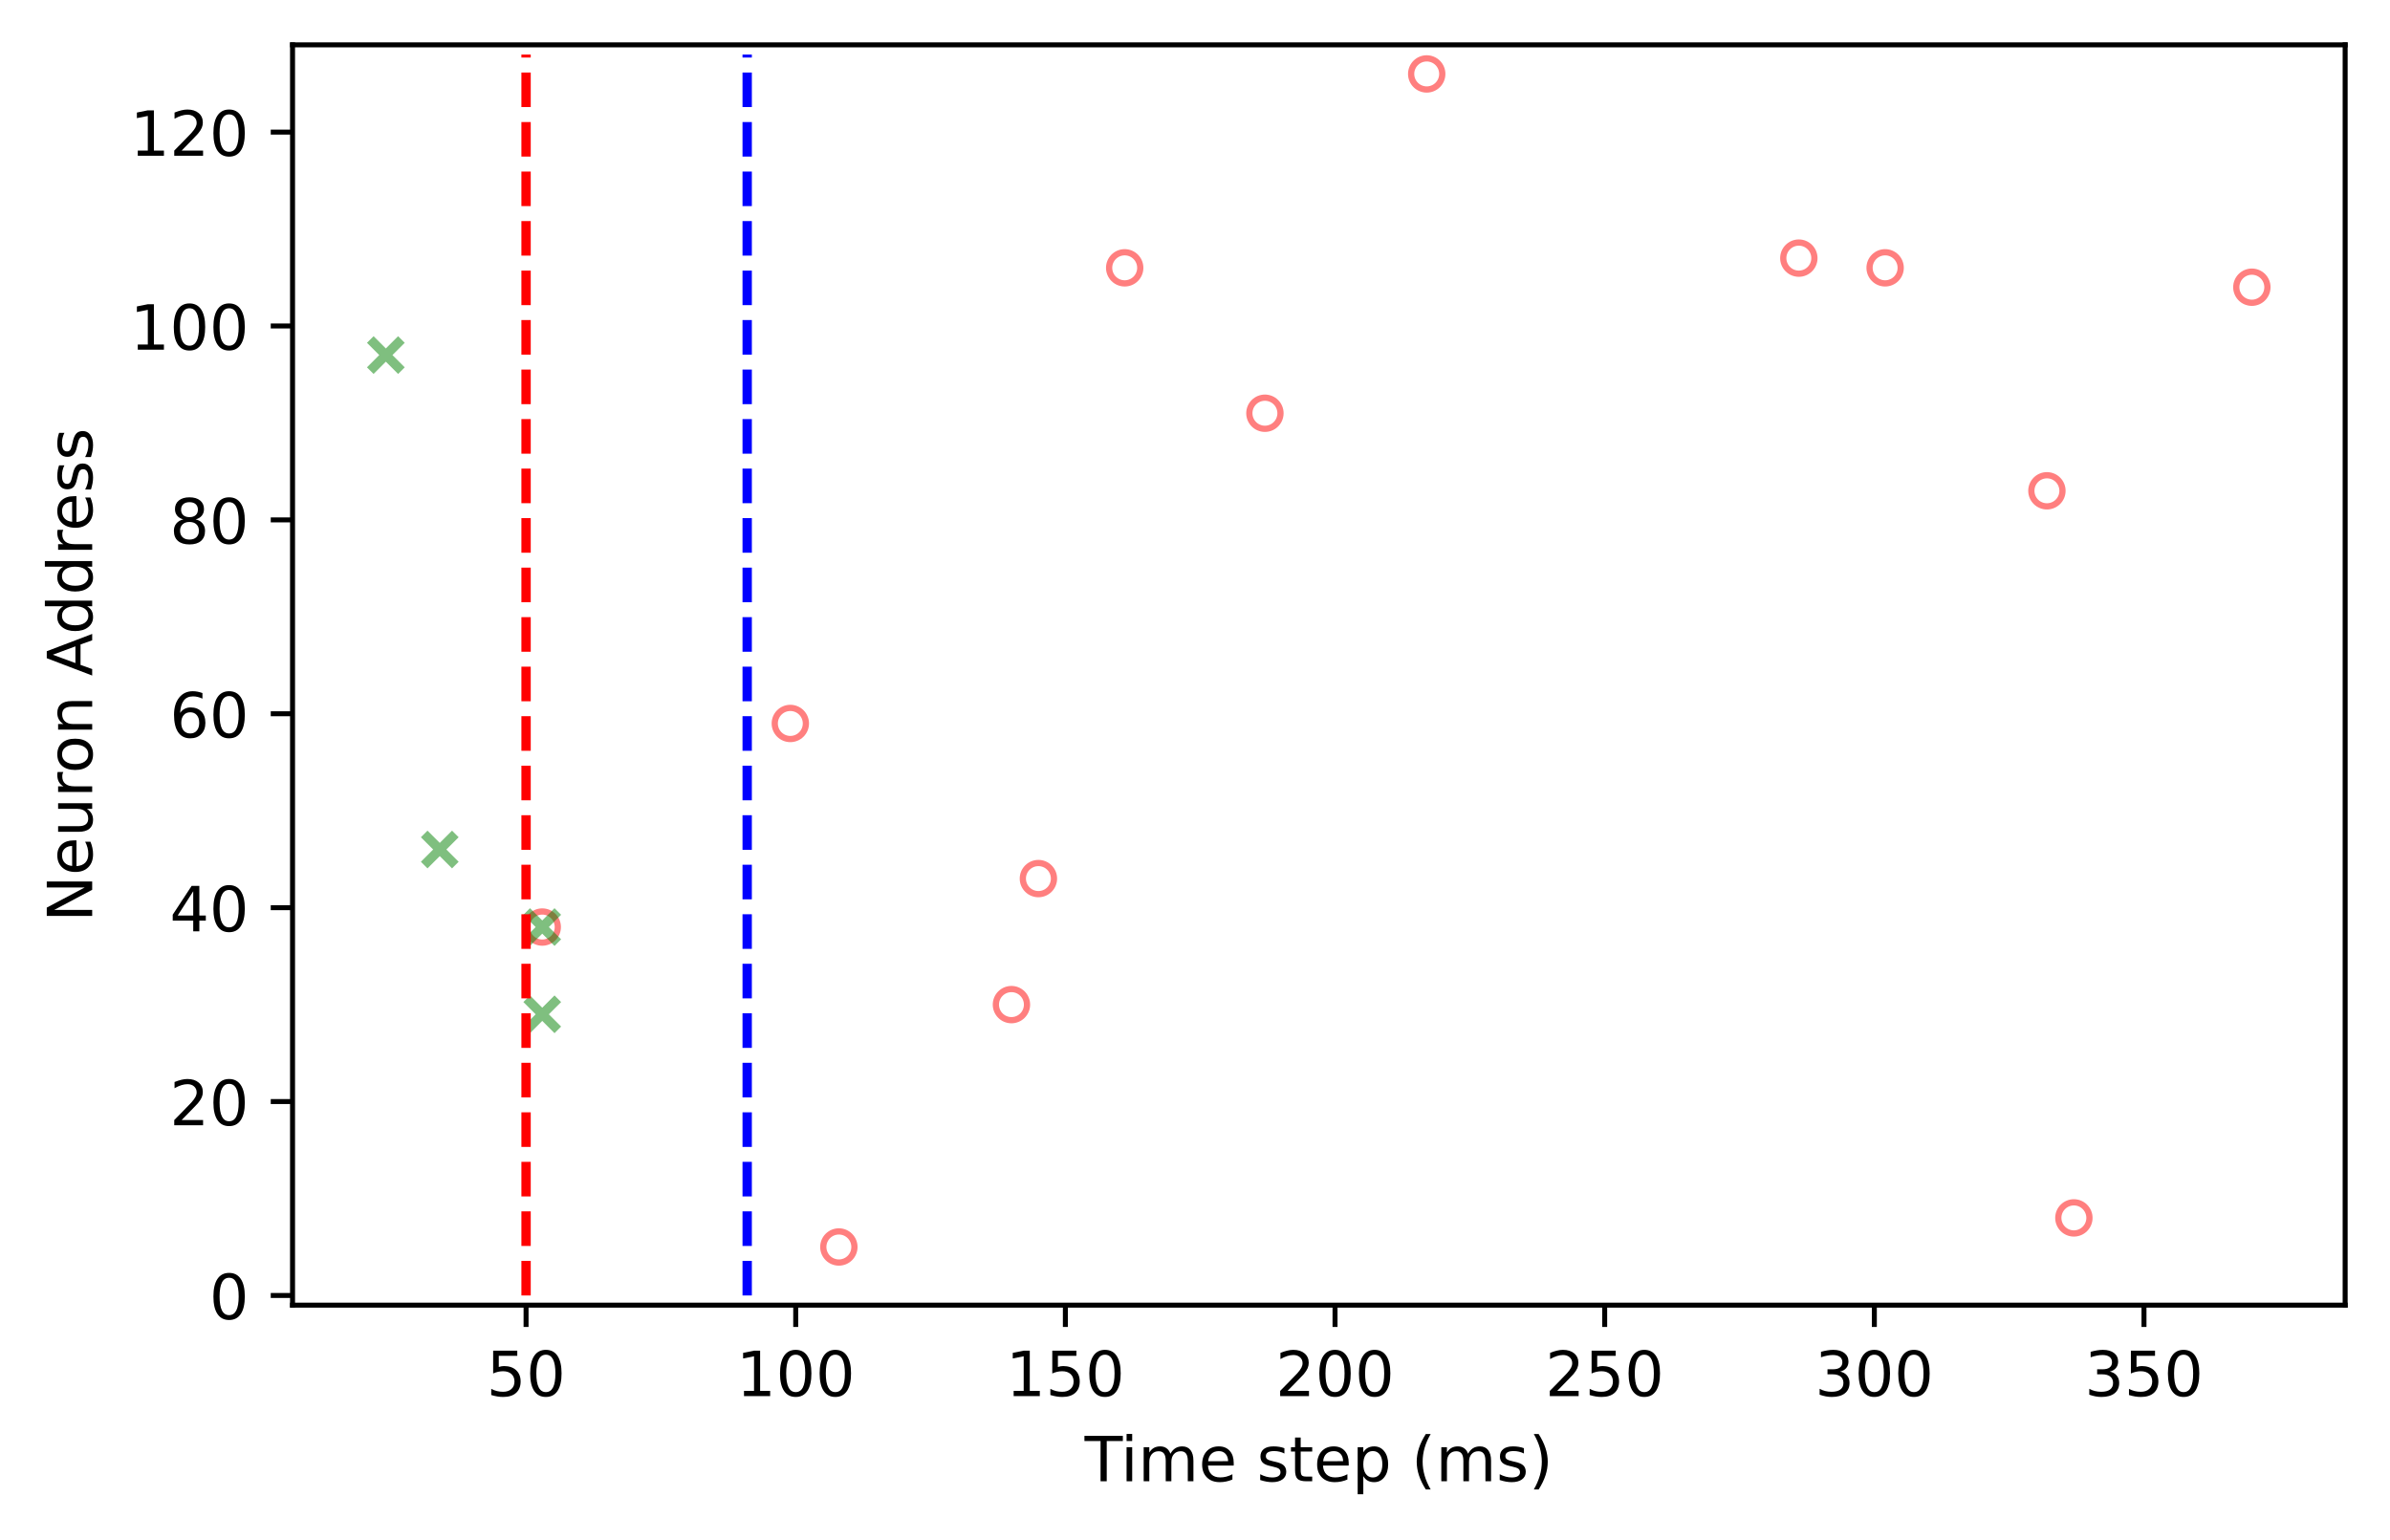
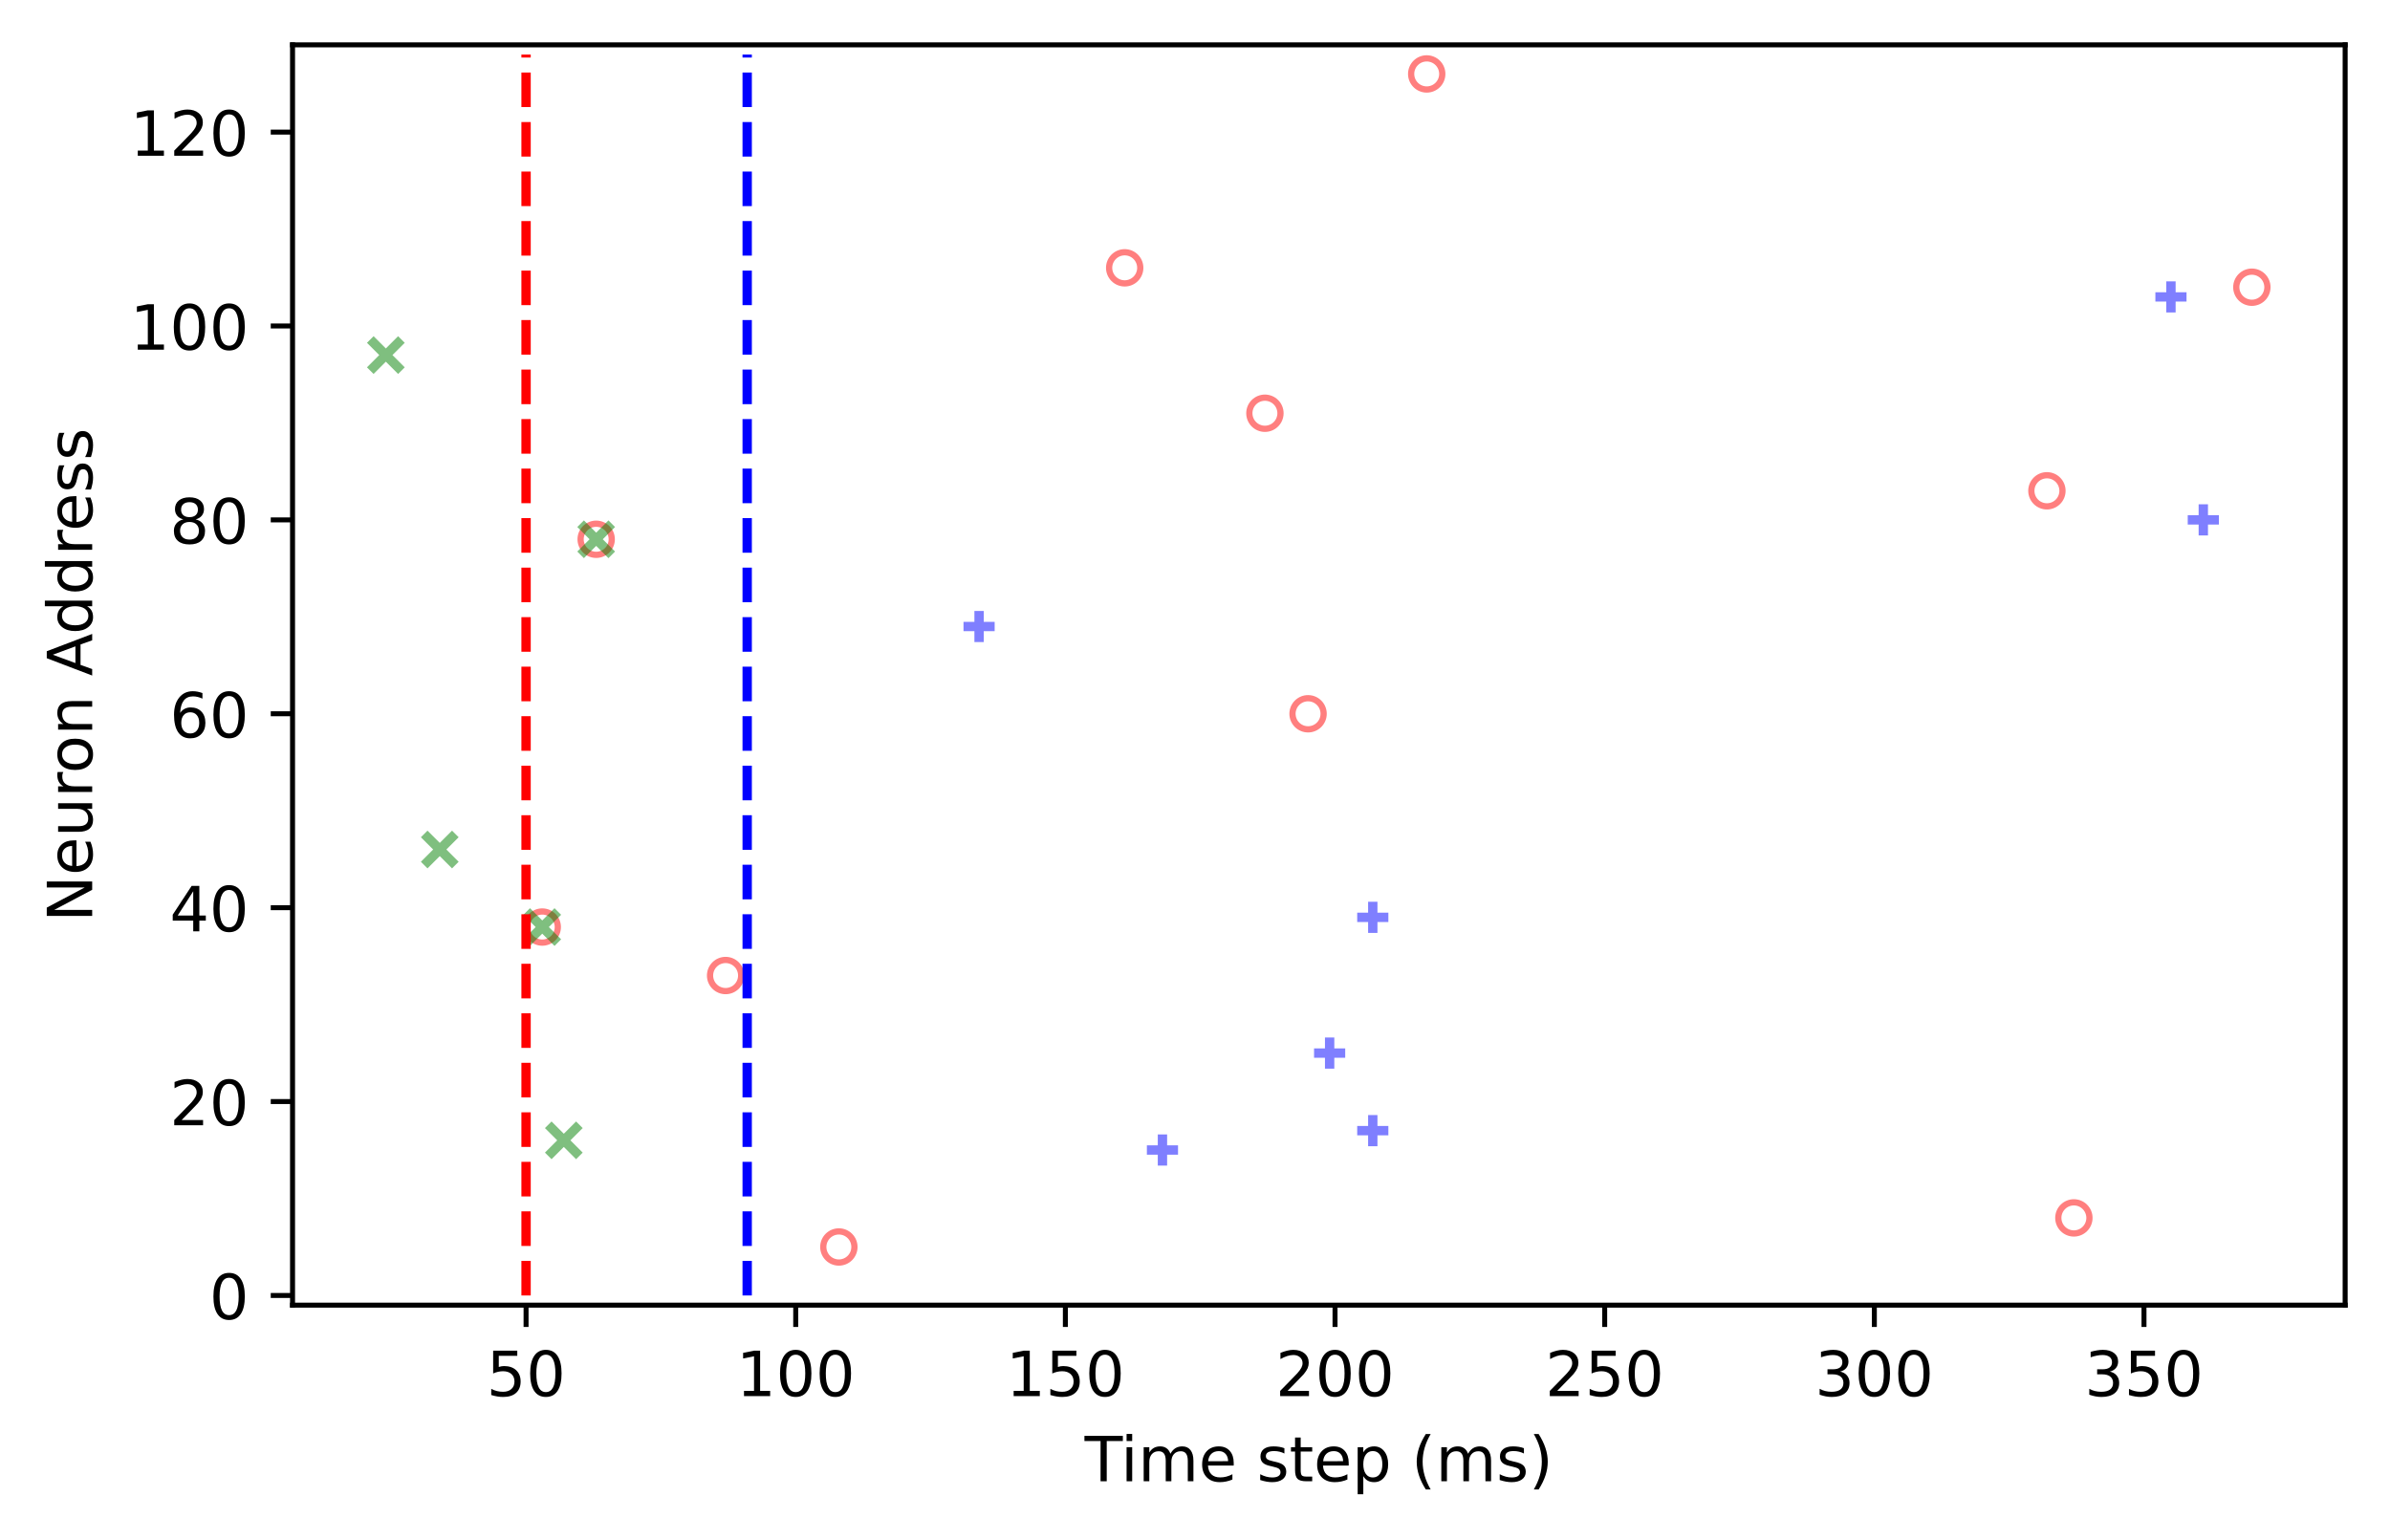
<svg xmlns="http://www.w3.org/2000/svg" xmlns:xlink="http://www.w3.org/1999/xlink" width="383.693pt" height="247.102pt" viewBox="0 0 383.693 247.102" version="1.1">
  <defs>
    <style type="text/css">*{stroke-linejoin: round; stroke-linecap: butt}</style>
  </defs>
  <g id="figure_1">
    <g id="patch_1">
      <path d="M 0 247.102  L 383.693 247.102  L 383.693 0  L 0 0  L 0 247.102  z " style="fill: none" />
    </g>
    <g id="axes_1">
      <g id="patch_2">
        <path d="M 46.966 209.545  L 376.493 209.545  L 376.493 7.2  L 46.966 7.2  L 46.966 209.545  z " style="fill: none" />
      </g>
-       <g id="PathCollection_1" />
+       <g id="PathCollection_1">
+         <defs>
+           <path id="m48b5865cb8" d="M -2.5 0  L 2.5 0  M 0 2.5  L 0 -2.5  " style="stroke: #0000ff; stroke-opacity: 0.5; stroke-width: 1.5" />
+         </defs>
+         <g clip-path="url(#pd6cf49f29f)">
+           <use xlink:href="#m48b5865cb8" x="157.183" y="100.59" style="fill: #0000ff; fill-opacity: 0.5; stroke: #0000ff; stroke-opacity: 0.5; stroke-width: 1.5" />
+           <use xlink:href="#m48b5865cb8" x="186.621" y="184.641" style="fill: #0000ff; fill-opacity: 0.5; stroke: #0000ff; stroke-opacity: 0.5; stroke-width: 1.5" />
+           <use xlink:href="#m48b5865cb8" x="213.461" y="169.076" style="fill: #0000ff; fill-opacity: 0.5; stroke: #0000ff; stroke-opacity: 0.5; stroke-width: 1.5" />
+           <use xlink:href="#m48b5865cb8" x="220.388" y="181.528" style="fill: #0000ff; fill-opacity: 0.5; stroke: #0000ff; stroke-opacity: 0.5; stroke-width: 1.5" />
+           <use xlink:href="#m48b5865cb8" x="220.388" y="147.285" style="fill: #0000ff; fill-opacity: 0.5; stroke: #0000ff; stroke-opacity: 0.5; stroke-width: 1.5" />
+           <use xlink:href="#m48b5865cb8" x="348.527" y="47.669" style="fill: #0000ff; fill-opacity: 0.5; stroke: #0000ff; stroke-opacity: 0.5; stroke-width: 1.5" />
+           <use xlink:href="#m48b5865cb8" x="353.722" y="83.469" style="fill: #0000ff; fill-opacity: 0.5; stroke: #0000ff; stroke-opacity: 0.5; stroke-width: 1.5" />
+         </g>
+       </g>
      <g id="PathCollection_2">
        <defs>
-           <path id="C0_0_95ed567e8a" d="M 0 2.5  C 0.663 2.5 1.299 2.237 1.768 1.768  C 2.237 1.299 2.5 0.663 2.5 -0  C 2.5 -0.663 2.237 -1.299 1.768 -1.768  C 1.299 -2.237 0.663 -2.5 0 -2.5  C -0.663 -2.5 -1.299 -2.237 -1.768 -1.768  C -2.237 -1.299 -2.5 -0.663 -2.5 0  C -2.5 0.663 -2.237 1.299 -1.768 1.768  C -1.299 2.237 -0.663 2.5 0 2.5  z " />
+           <path id="C0_0_247e790e12" d="M 0 2.5  C 0.663 2.5 1.299 2.237 1.768 1.768  C 2.237 1.299 2.5 0.663 2.5 -0  C 2.5 -0.663 2.237 -1.299 1.768 -1.768  C 1.299 -2.237 0.663 -2.5 0 -2.5  C -0.663 -2.5 -1.299 -2.237 -1.768 -1.768  C -2.237 -1.299 -2.5 -0.663 -2.5 0  C -2.5 0.663 -2.237 1.299 -1.768 1.768  C -1.299 2.237 -0.663 2.5 0 2.5  z " />
        </defs>
-         <g clip-path="url(#p89edbb351f)">
-           <use xlink:href="#C0_0_95ed567e8a" x="87.053" y="148.842" style="fill: none; stroke: #ff0000; stroke-opacity: 0.5" />
-         </g>
-         <g clip-path="url(#p89edbb351f)">
-           <use xlink:href="#C0_0_95ed567e8a" x="126.88" y="116.155" style="fill: none; stroke: #ff0000; stroke-opacity: 0.5" />
-         </g>
-         <g clip-path="url(#p89edbb351f)">
-           <use xlink:href="#C0_0_95ed567e8a" x="134.672" y="200.206" style="fill: none; stroke: #ff0000; stroke-opacity: 0.5" />
-         </g>
-         <g clip-path="url(#p89edbb351f)">
-           <use xlink:href="#C0_0_95ed567e8a" x="162.378" y="161.294" style="fill: none; stroke: #ff0000; stroke-opacity: 0.5" />
-         </g>
-         <g clip-path="url(#p89edbb351f)">
-           <use xlink:href="#C0_0_95ed567e8a" x="166.707" y="141.059" style="fill: none; stroke: #ff0000; stroke-opacity: 0.5" />
-         </g>
-         <g clip-path="url(#p89edbb351f)">
-           <use xlink:href="#C0_0_95ed567e8a" x="180.56" y="43" style="fill: none; stroke: #ff0000; stroke-opacity: 0.5" />
-         </g>
-         <g clip-path="url(#p89edbb351f)">
-           <use xlink:href="#C0_0_95ed567e8a" x="203.071" y="66.347" style="fill: none; stroke: #ff0000; stroke-opacity: 0.5" />
-         </g>
-         <g clip-path="url(#p89edbb351f)">
-           <use xlink:href="#C0_0_95ed567e8a" x="229.046" y="11.87" style="fill: none; stroke: #ff0000; stroke-opacity: 0.5" />
-         </g>
-         <g clip-path="url(#p89edbb351f)">
-           <use xlink:href="#C0_0_95ed567e8a" x="288.787" y="41.443" style="fill: none; stroke: #ff0000; stroke-opacity: 0.5" />
-         </g>
-         <g clip-path="url(#p89edbb351f)">
-           <use xlink:href="#C0_0_95ed567e8a" x="302.64" y="43" style="fill: none; stroke: #ff0000; stroke-opacity: 0.5" />
-         </g>
-         <g clip-path="url(#p89edbb351f)">
-           <use xlink:href="#C0_0_95ed567e8a" x="328.614" y="78.799" style="fill: none; stroke: #ff0000; stroke-opacity: 0.5" />
-         </g>
-         <g clip-path="url(#p89edbb351f)">
-           <use xlink:href="#C0_0_95ed567e8a" x="332.943" y="195.537" style="fill: none; stroke: #ff0000; stroke-opacity: 0.5" />
-         </g>
-         <g clip-path="url(#p89edbb351f)">
-           <use xlink:href="#C0_0_95ed567e8a" x="361.515" y="46.113" style="fill: none; stroke: #ff0000; stroke-opacity: 0.5" />
+         <g clip-path="url(#pd6cf49f29f)">
+           <use xlink:href="#C0_0_247e790e12" x="87.053" y="148.842" style="fill: none; stroke: #ff0000; stroke-opacity: 0.5" />
+         </g>
+         <g clip-path="url(#pd6cf49f29f)">
+           <use xlink:href="#C0_0_247e790e12" x="95.711" y="86.582" style="fill: none; stroke: #ff0000; stroke-opacity: 0.5" />
+         </g>
+         <g clip-path="url(#pd6cf49f29f)">
+           <use xlink:href="#C0_0_247e790e12" x="116.49" y="156.624" style="fill: none; stroke: #ff0000; stroke-opacity: 0.5" />
+         </g>
+         <g clip-path="url(#pd6cf49f29f)">
+           <use xlink:href="#C0_0_247e790e12" x="134.672" y="200.206" style="fill: none; stroke: #ff0000; stroke-opacity: 0.5" />
+         </g>
+         <g clip-path="url(#pd6cf49f29f)">
+           <use xlink:href="#C0_0_247e790e12" x="180.56" y="43" style="fill: none; stroke: #ff0000; stroke-opacity: 0.5" />
+         </g>
+         <g clip-path="url(#pd6cf49f29f)">
+           <use xlink:href="#C0_0_247e790e12" x="203.071" y="66.347" style="fill: none; stroke: #ff0000; stroke-opacity: 0.5" />
+         </g>
+         <g clip-path="url(#pd6cf49f29f)">
+           <use xlink:href="#C0_0_247e790e12" x="209.998" y="114.599" style="fill: none; stroke: #ff0000; stroke-opacity: 0.5" />
+         </g>
+         <g clip-path="url(#pd6cf49f29f)">
+           <use xlink:href="#C0_0_247e790e12" x="229.046" y="11.87" style="fill: none; stroke: #ff0000; stroke-opacity: 0.5" />
+         </g>
+         <g clip-path="url(#pd6cf49f29f)">
+           <use xlink:href="#C0_0_247e790e12" x="328.614" y="78.799" style="fill: none; stroke: #ff0000; stroke-opacity: 0.5" />
+         </g>
+         <g clip-path="url(#pd6cf49f29f)">
+           <use xlink:href="#C0_0_247e790e12" x="332.943" y="195.537" style="fill: none; stroke: #ff0000; stroke-opacity: 0.5" />
+         </g>
+         <g clip-path="url(#pd6cf49f29f)">
+           <use xlink:href="#C0_0_247e790e12" x="361.515" y="46.113" style="fill: none; stroke: #ff0000; stroke-opacity: 0.5" />
        </g>
      </g>
      <g id="PathCollection_3">
        <defs>
-           <path id="mb359ac4f13" d="M -2.5 2.5  L 2.5 -2.5  M -2.5 -2.5  L 2.5 2.5  " style="stroke: #008000; stroke-opacity: 0.5; stroke-width: 1.5" />
+           <path id="meb4d807c82" d="M -2.5 2.5  L 2.5 -2.5  M -2.5 -2.5  L 2.5 2.5  " style="stroke: #008000; stroke-opacity: 0.5; stroke-width: 1.5" />
        </defs>
-         <g clip-path="url(#p89edbb351f)">
-           <use xlink:href="#mb359ac4f13" x="61.944" y="57.008" style="fill: #008000; fill-opacity: 0.5; stroke: #008000; stroke-opacity: 0.5; stroke-width: 1.5" />
-           <use xlink:href="#mb359ac4f13" x="70.602" y="136.39" style="fill: #008000; fill-opacity: 0.5; stroke: #008000; stroke-opacity: 0.5; stroke-width: 1.5" />
-           <use xlink:href="#mb359ac4f13" x="87.053" y="162.85" style="fill: #008000; fill-opacity: 0.5; stroke: #008000; stroke-opacity: 0.5; stroke-width: 1.5" />
-           <use xlink:href="#mb359ac4f13" x="87.053" y="148.842" style="fill: #008000; fill-opacity: 0.5; stroke: #008000; stroke-opacity: 0.5; stroke-width: 1.5" />
+         <g clip-path="url(#pd6cf49f29f)">
+           <use xlink:href="#meb4d807c82" x="61.944" y="57.008" style="fill: #008000; fill-opacity: 0.5; stroke: #008000; stroke-opacity: 0.5; stroke-width: 1.5" />
+           <use xlink:href="#meb4d807c82" x="70.602" y="136.39" style="fill: #008000; fill-opacity: 0.5; stroke: #008000; stroke-opacity: 0.5; stroke-width: 1.5" />
+           <use xlink:href="#meb4d807c82" x="87.053" y="148.842" style="fill: #008000; fill-opacity: 0.5; stroke: #008000; stroke-opacity: 0.5; stroke-width: 1.5" />
+           <use xlink:href="#meb4d807c82" x="90.516" y="183.085" style="fill: #008000; fill-opacity: 0.5; stroke: #008000; stroke-opacity: 0.5; stroke-width: 1.5" />
+           <use xlink:href="#meb4d807c82" x="95.711" y="86.582" style="fill: #008000; fill-opacity: 0.5; stroke: #008000; stroke-opacity: 0.5; stroke-width: 1.5" />
        </g>
      </g>
      <g id="matplotlib.axis_1">
        <g id="xtick_1">
          <g id="line2d_1">
            <defs>
-               <path id="md27b3c3435" d="M 0 0  L 0 3.5  " style="stroke: #000000; stroke-width: 0.8" />
+               <path id="mf63def6e3e" d="M 0 0  L 0 3.5  " style="stroke: #000000; stroke-width: 0.8" />
            </defs>
            <g>
-               <use xlink:href="#md27b3c3435" x="84.455" y="209.545" style="stroke: #000000; stroke-width: 0.8" />
+               <use xlink:href="#mf63def6e3e" x="84.455" y="209.545" style="stroke: #000000; stroke-width: 0.8" />
            </g>
          </g>
          <g id="text_1">
            <g transform="translate(78.09273 224.1437) scale(0.1 -0.1)">
              <defs>
                <path id="DejaVuSans-35" d="M 691 4666  L 3169 4666  L 3169 4134  L 1269 4134  L 1269 2991  Q 1406 3038 1543 3061  Q 1681 3084 1819 3084  Q 2600 3084 3056 2656  Q 3513 2228 3513 1497  Q 3513 744 3044 326  Q 2575 -91 1722 -91  Q 1428 -91 1123 -41  Q 819 9 494 109  L 494 744  Q 775 591 1075 516  Q 1375 441 1709 441  Q 2250 441 2565 725  Q 2881 1009 2881 1497  Q 2881 1984 2565 2268  Q 2250 2553 1709 2553  Q 1456 2553 1204 2497  Q 953 2441 691 2322  L 691 4666  z " transform="scale(0.015625)" />
                <path id="DejaVuSans-30" d="M 2034 4250  Q 1547 4250 1301 3770  Q 1056 3291 1056 2328  Q 1056 1369 1301 889  Q 1547 409 2034 409  Q 2525 409 2770 889  Q 3016 1369 3016 2328  Q 3016 3291 2770 3770  Q 2525 4250 2034 4250  z M 2034 4750  Q 2819 4750 3233 4129  Q 3647 3509 3647 2328  Q 3647 1150 3233 529  Q 2819 -91 2034 -91  Q 1250 -91 836 529  Q 422 1150 422 2328  Q 422 3509 836 4129  Q 1250 4750 2034 4750  z " transform="scale(0.015625)" />
              </defs>
              <use xlink:href="#DejaVuSans-35" />
              <use xlink:href="#DejaVuSans-30" transform="translate(63.62305 0)" />
            </g>
          </g>
        </g>
        <g id="xtick_2">
          <g id="line2d_2">
            <g>
-               <use xlink:href="#md27b3c3435" x="127.746" y="209.545" style="stroke: #000000; stroke-width: 0.8" />
+               <use xlink:href="#mf63def6e3e" x="127.746" y="209.545" style="stroke: #000000; stroke-width: 0.8" />
            </g>
          </g>
          <g id="text_2">
            <g transform="translate(118.202 224.1437) scale(0.1 -0.1)">
              <defs>
                <path id="DejaVuSans-31" d="M 794 531  L 1825 531  L 1825 4091  L 703 3866  L 703 4441  L 1819 4666  L 2450 4666  L 2450 531  L 3481 531  L 3481 0  L 794 0  L 794 531  z " transform="scale(0.015625)" />
              </defs>
              <use xlink:href="#DejaVuSans-31" />
              <use xlink:href="#DejaVuSans-30" transform="translate(63.62305 0)" />
              <use xlink:href="#DejaVuSans-30" transform="translate(127.2461 0)" />
            </g>
          </g>
        </g>
        <g id="xtick_3">
          <g id="line2d_3">
            <g>
-               <use xlink:href="#md27b3c3435" x="171.036" y="209.545" style="stroke: #000000; stroke-width: 0.8" />
+               <use xlink:href="#mf63def6e3e" x="171.036" y="209.545" style="stroke: #000000; stroke-width: 0.8" />
            </g>
          </g>
          <g id="text_3">
            <g transform="translate(161.4926 224.1437) scale(0.1 -0.1)">
              <use xlink:href="#DejaVuSans-31" />
              <use xlink:href="#DejaVuSans-35" transform="translate(63.62305 0)" />
              <use xlink:href="#DejaVuSans-30" transform="translate(127.2461 0)" />
            </g>
          </g>
        </g>
        <g id="xtick_4">
          <g id="line2d_4">
            <g>
-               <use xlink:href="#md27b3c3435" x="214.327" y="209.545" style="stroke: #000000; stroke-width: 0.8" />
+               <use xlink:href="#mf63def6e3e" x="214.327" y="209.545" style="stroke: #000000; stroke-width: 0.8" />
            </g>
          </g>
          <g id="text_4">
            <g transform="translate(204.7831 224.1437) scale(0.1 -0.1)">
              <defs>
                <path id="DejaVuSans-32" d="M 1228 531  L 3431 531  L 3431 0  L 469 0  L 469 531  Q 828 903 1448 1529  Q 2069 2156 2228 2338  Q 2531 2678 2651 2914  Q 2772 3150 2772 3378  Q 2772 3750 2511 3984  Q 2250 4219 1831 4219  Q 1534 4219 1204 4116  Q 875 4013 500 3803  L 500 4441  Q 881 4594 1212 4672  Q 1544 4750 1819 4750  Q 2544 4750 2975 4387  Q 3406 4025 3406 3419  Q 3406 3131 3298 2873  Q 3191 2616 2906 2266  Q 2828 2175 2409 1742  Q 1991 1309 1228 531  z " transform="scale(0.015625)" />
              </defs>
              <use xlink:href="#DejaVuSans-32" />
              <use xlink:href="#DejaVuSans-30" transform="translate(63.62305 0)" />
              <use xlink:href="#DejaVuSans-30" transform="translate(127.2461 0)" />
            </g>
          </g>
        </g>
        <g id="xtick_5">
          <g id="line2d_5">
            <g>
-               <use xlink:href="#md27b3c3435" x="257.617" y="209.545" style="stroke: #000000; stroke-width: 0.8" />
+               <use xlink:href="#mf63def6e3e" x="257.617" y="209.545" style="stroke: #000000; stroke-width: 0.8" />
            </g>
          </g>
          <g id="text_5">
            <g transform="translate(248.0736 224.1437) scale(0.1 -0.1)">
              <use xlink:href="#DejaVuSans-32" />
              <use xlink:href="#DejaVuSans-35" transform="translate(63.62305 0)" />
              <use xlink:href="#DejaVuSans-30" transform="translate(127.2461 0)" />
            </g>
          </g>
        </g>
        <g id="xtick_6">
          <g id="line2d_6">
            <g>
-               <use xlink:href="#md27b3c3435" x="300.908" y="209.545" style="stroke: #000000; stroke-width: 0.8" />
+               <use xlink:href="#mf63def6e3e" x="300.908" y="209.545" style="stroke: #000000; stroke-width: 0.8" />
            </g>
          </g>
          <g id="text_6">
            <g transform="translate(291.3642 224.1437) scale(0.1 -0.1)">
              <defs>
                <path id="DejaVuSans-33" d="M 2597 2516  Q 3050 2419 3304 2112  Q 3559 1806 3559 1356  Q 3559 666 3084 287  Q 2609 -91 1734 -91  Q 1441 -91 1130 -33  Q 819 25 488 141  L 488 750  Q 750 597 1062 519  Q 1375 441 1716 441  Q 2309 441 2620 675  Q 2931 909 2931 1356  Q 2931 1769 2642 2001  Q 2353 2234 1838 2234  L 1294 2234  L 1294 2753  L 1863 2753  Q 2328 2753 2575 2939  Q 2822 3125 2822 3475  Q 2822 3834 2567 4026  Q 2313 4219 1838 4219  Q 1578 4219 1281 4162  Q 984 4106 628 3988  L 628 4550  Q 988 4650 1302 4700  Q 1616 4750 1894 4750  Q 2613 4750 3031 4423  Q 3450 4097 3450 3541  Q 3450 3153 3228 2886  Q 3006 2619 2597 2516  z " transform="scale(0.015625)" />
              </defs>
              <use xlink:href="#DejaVuSans-33" />
              <use xlink:href="#DejaVuSans-30" transform="translate(63.62305 0)" />
              <use xlink:href="#DejaVuSans-30" transform="translate(127.2461 0)" />
            </g>
          </g>
        </g>
        <g id="xtick_7">
          <g id="line2d_7">
            <g>
-               <use xlink:href="#md27b3c3435" x="344.198" y="209.545" style="stroke: #000000; stroke-width: 0.8" />
+               <use xlink:href="#mf63def6e3e" x="344.198" y="209.545" style="stroke: #000000; stroke-width: 0.8" />
            </g>
          </g>
          <g id="text_7">
            <g transform="translate(334.6547 224.1437) scale(0.1 -0.1)">
              <use xlink:href="#DejaVuSans-33" />
              <use xlink:href="#DejaVuSans-35" transform="translate(63.62305 0)" />
              <use xlink:href="#DejaVuSans-30" transform="translate(127.2461 0)" />
            </g>
          </g>
        </g>
        <g id="text_8">
          <g transform="translate(174.1255 237.8219) scale(0.1 -0.1)">
            <defs>
              <path id="DejaVuSans-54" d="M -19 4666  L 3928 4666  L 3928 4134  L 2272 4134  L 2272 0  L 1638 0  L 1638 4134  L -19 4134  L -19 4666  z " transform="scale(0.015625)" />
              <path id="DejaVuSans-69" d="M 603 3500  L 1178 3500  L 1178 0  L 603 0  L 603 3500  z M 603 4863  L 1178 4863  L 1178 4134  L 603 4134  L 603 4863  z " transform="scale(0.015625)" />
              <path id="DejaVuSans-6d" d="M 3328 2828  Q 3544 3216 3844 3400  Q 4144 3584 4550 3584  Q 5097 3584 5394 3201  Q 5691 2819 5691 2113  L 5691 0  L 5113 0  L 5113 2094  Q 5113 2597 4934 2840  Q 4756 3084 4391 3084  Q 3944 3084 3684 2787  Q 3425 2491 3425 1978  L 3425 0  L 2847 0  L 2847 2094  Q 2847 2600 2669 2842  Q 2491 3084 2119 3084  Q 1678 3084 1418 2786  Q 1159 2488 1159 1978  L 1159 0  L 581 0  L 581 3500  L 1159 3500  L 1159 2956  Q 1356 3278 1631 3431  Q 1906 3584 2284 3584  Q 2666 3584 2933 3390  Q 3200 3197 3328 2828  z " transform="scale(0.015625)" />
              <path id="DejaVuSans-65" d="M 3597 1894  L 3597 1613  L 953 1613  Q 991 1019 1311 708  Q 1631 397 2203 397  Q 2534 397 2845 478  Q 3156 559 3463 722  L 3463 178  Q 3153 47 2828 -22  Q 2503 -91 2169 -91  Q 1331 -91 842 396  Q 353 884 353 1716  Q 353 2575 817 3079  Q 1281 3584 2069 3584  Q 2775 3584 3186 3129  Q 3597 2675 3597 1894  z M 3022 2063  Q 3016 2534 2758 2815  Q 2500 3097 2075 3097  Q 1594 3097 1305 2825  Q 1016 2553 972 2059  L 3022 2063  z " transform="scale(0.015625)" />
              <path id="DejaVuSans-20" transform="scale(0.015625)" />
              <path id="DejaVuSans-73" d="M 2834 3397  L 2834 2853  Q 2591 2978 2328 3040  Q 2066 3103 1784 3103  Q 1356 3103 1142 2972  Q 928 2841 928 2578  Q 928 2378 1081 2264  Q 1234 2150 1697 2047  L 1894 2003  Q 2506 1872 2764 1633  Q 3022 1394 3022 966  Q 3022 478 2636 193  Q 2250 -91 1575 -91  Q 1294 -91 989 -36  Q 684 19 347 128  L 347 722  Q 666 556 975 473  Q 1284 391 1588 391  Q 1994 391 2212 530  Q 2431 669 2431 922  Q 2431 1156 2273 1281  Q 2116 1406 1581 1522  L 1381 1569  Q 847 1681 609 1914  Q 372 2147 372 2553  Q 372 3047 722 3315  Q 1072 3584 1716 3584  Q 2034 3584 2315 3537  Q 2597 3491 2834 3397  z " transform="scale(0.015625)" />
              <path id="DejaVuSans-74" d="M 1172 4494  L 1172 3500  L 2356 3500  L 2356 3053  L 1172 3053  L 1172 1153  Q 1172 725 1289 603  Q 1406 481 1766 481  L 2356 481  L 2356 0  L 1766 0  Q 1100 0 847 248  Q 594 497 594 1153  L 594 3053  L 172 3053  L 172 3500  L 594 3500  L 594 4494  L 1172 4494  z " transform="scale(0.015625)" />
              <path id="DejaVuSans-70" d="M 1159 525  L 1159 -1331  L 581 -1331  L 581 3500  L 1159 3500  L 1159 2969  Q 1341 3281 1617 3432  Q 1894 3584 2278 3584  Q 2916 3584 3314 3078  Q 3713 2572 3713 1747  Q 3713 922 3314 415  Q 2916 -91 2278 -91  Q 1894 -91 1617 61  Q 1341 213 1159 525  z M 3116 1747  Q 3116 2381 2855 2742  Q 2594 3103 2138 3103  Q 1681 3103 1420 2742  Q 1159 2381 1159 1747  Q 1159 1113 1420 752  Q 1681 391 2138 391  Q 2594 391 2855 752  Q 3116 1113 3116 1747  z " transform="scale(0.015625)" />
              <path id="DejaVuSans-28" d="M 1984 4856  Q 1566 4138 1362 3434  Q 1159 2731 1159 2009  Q 1159 1288 1364 580  Q 1569 -128 1984 -844  L 1484 -844  Q 1016 -109 783 600  Q 550 1309 550 2009  Q 550 2706 781 3412  Q 1013 4119 1484 4856  L 1984 4856  z " transform="scale(0.015625)" />
              <path id="DejaVuSans-29" d="M 513 4856  L 1013 4856  Q 1481 4119 1714 3412  Q 1947 2706 1947 2009  Q 1947 1309 1714 600  Q 1481 -109 1013 -844  L 513 -844  Q 928 -128 1133 580  Q 1338 1288 1338 2009  Q 1338 2731 1133 3434  Q 928 4138 513 4856  z " transform="scale(0.015625)" />
            </defs>
            <use xlink:href="#DejaVuSans-54" />
            <use xlink:href="#DejaVuSans-69" transform="translate(57.95898 0)" />
            <use xlink:href="#DejaVuSans-6d" transform="translate(85.74219 0)" />
            <use xlink:href="#DejaVuSans-65" transform="translate(183.1543 0)" />
            <use xlink:href="#DejaVuSans-20" transform="translate(244.6777 0)" />
            <use xlink:href="#DejaVuSans-73" transform="translate(276.4648 0)" />
            <use xlink:href="#DejaVuSans-74" transform="translate(328.5645 0)" />
            <use xlink:href="#DejaVuSans-65" transform="translate(367.7734 0)" />
            <use xlink:href="#DejaVuSans-70" transform="translate(429.2969 0)" />
            <use xlink:href="#DejaVuSans-20" transform="translate(492.7734 0)" />
            <use xlink:href="#DejaVuSans-28" transform="translate(524.5605 0)" />
            <use xlink:href="#DejaVuSans-6d" transform="translate(563.5742 0)" />
            <use xlink:href="#DejaVuSans-73" transform="translate(660.9863 0)" />
            <use xlink:href="#DejaVuSans-29" transform="translate(713.0859 0)" />
          </g>
        </g>
      </g>
      <g id="matplotlib.axis_2">
        <g id="ytick_1">
          <g id="line2d_8">
            <defs>
-               <path id="mde316555df" d="M 0 0  L -3.5 0  " style="stroke: #000000; stroke-width: 0.8" />
+               <path id="mc3f283c8c7" d="M 0 0  L -3.5 0  " style="stroke: #000000; stroke-width: 0.8" />
            </defs>
            <g>
-               <use xlink:href="#mde316555df" x="46.966" y="207.989" style="stroke: #000000; stroke-width: 0.8" />
+               <use xlink:href="#mc3f283c8c7" x="46.966" y="207.989" style="stroke: #000000; stroke-width: 0.8" />
            </g>
          </g>
          <g id="text_9">
            <g transform="translate(33.60312 211.788) scale(0.1 -0.1)">
              <use xlink:href="#DejaVuSans-30" />
            </g>
          </g>
        </g>
        <g id="ytick_2">
          <g id="line2d_9">
            <g>
-               <use xlink:href="#mde316555df" x="46.966" y="176.859" style="stroke: #000000; stroke-width: 0.8" />
+               <use xlink:href="#mc3f283c8c7" x="46.966" y="176.859" style="stroke: #000000; stroke-width: 0.8" />
            </g>
          </g>
          <g id="text_10">
            <g transform="translate(27.24063 180.658) scale(0.1 -0.1)">
              <use xlink:href="#DejaVuSans-32" />
              <use xlink:href="#DejaVuSans-30" transform="translate(63.62305 0)" />
            </g>
          </g>
        </g>
        <g id="ytick_3">
          <g id="line2d_10">
            <g>
-               <use xlink:href="#mde316555df" x="46.966" y="145.729" style="stroke: #000000; stroke-width: 0.8" />
+               <use xlink:href="#mc3f283c8c7" x="46.966" y="145.729" style="stroke: #000000; stroke-width: 0.8" />
            </g>
          </g>
          <g id="text_11">
            <g transform="translate(27.24063 149.5279) scale(0.1 -0.1)">
              <defs>
                <path id="DejaVuSans-34" d="M 2419 4116  L 825 1625  L 2419 1625  L 2419 4116  z M 2253 4666  L 3047 4666  L 3047 1625  L 3713 1625  L 3713 1100  L 3047 1100  L 3047 0  L 2419 0  L 2419 1100  L 313 1100  L 313 1709  L 2253 4666  z " transform="scale(0.015625)" />
              </defs>
              <use xlink:href="#DejaVuSans-34" />
              <use xlink:href="#DejaVuSans-30" transform="translate(63.62305 0)" />
            </g>
          </g>
        </g>
        <g id="ytick_4">
          <g id="line2d_11">
            <g>
-               <use xlink:href="#mde316555df" x="46.966" y="114.599" style="stroke: #000000; stroke-width: 0.8" />
+               <use xlink:href="#mc3f283c8c7" x="46.966" y="114.599" style="stroke: #000000; stroke-width: 0.8" />
            </g>
          </g>
          <g id="text_12">
            <g transform="translate(27.24063 118.3979) scale(0.1 -0.1)">
              <defs>
                <path id="DejaVuSans-36" d="M 2113 2584  Q 1688 2584 1439 2293  Q 1191 2003 1191 1497  Q 1191 994 1439 701  Q 1688 409 2113 409  Q 2538 409 2786 701  Q 3034 994 3034 1497  Q 3034 2003 2786 2293  Q 2538 2584 2113 2584  z M 3366 4563  L 3366 3988  Q 3128 4100 2886 4159  Q 2644 4219 2406 4219  Q 1781 4219 1451 3797  Q 1122 3375 1075 2522  Q 1259 2794 1537 2939  Q 1816 3084 2150 3084  Q 2853 3084 3261 2657  Q 3669 2231 3669 1497  Q 3669 778 3244 343  Q 2819 -91 2113 -91  Q 1303 -91 875 529  Q 447 1150 447 2328  Q 447 3434 972 4092  Q 1497 4750 2381 4750  Q 2619 4750 2861 4703  Q 3103 4656 3366 4563  z " transform="scale(0.015625)" />
              </defs>
              <use xlink:href="#DejaVuSans-36" />
              <use xlink:href="#DejaVuSans-30" transform="translate(63.62305 0)" />
            </g>
          </g>
        </g>
        <g id="ytick_5">
          <g id="line2d_12">
            <g>
-               <use xlink:href="#mde316555df" x="46.966" y="83.469" style="stroke: #000000; stroke-width: 0.8" />
+               <use xlink:href="#mc3f283c8c7" x="46.966" y="83.469" style="stroke: #000000; stroke-width: 0.8" />
            </g>
          </g>
          <g id="text_13">
            <g transform="translate(27.24063 87.26783) scale(0.1 -0.1)">
              <defs>
                <path id="DejaVuSans-38" d="M 2034 2216  Q 1584 2216 1326 1975  Q 1069 1734 1069 1313  Q 1069 891 1326 650  Q 1584 409 2034 409  Q 2484 409 2743 651  Q 3003 894 3003 1313  Q 3003 1734 2745 1975  Q 2488 2216 2034 2216  z M 1403 2484  Q 997 2584 770 2862  Q 544 3141 544 3541  Q 544 4100 942 4425  Q 1341 4750 2034 4750  Q 2731 4750 3128 4425  Q 3525 4100 3525 3541  Q 3525 3141 3298 2862  Q 3072 2584 2669 2484  Q 3125 2378 3379 2068  Q 3634 1759 3634 1313  Q 3634 634 3220 271  Q 2806 -91 2034 -91  Q 1263 -91 848 271  Q 434 634 434 1313  Q 434 1759 690 2068  Q 947 2378 1403 2484  z M 1172 3481  Q 1172 3119 1398 2916  Q 1625 2713 2034 2713  Q 2441 2713 2670 2916  Q 2900 3119 2900 3481  Q 2900 3844 2670 4047  Q 2441 4250 2034 4250  Q 1625 4250 1398 4047  Q 1172 3844 1172 3481  z " transform="scale(0.015625)" />
              </defs>
              <use xlink:href="#DejaVuSans-38" />
              <use xlink:href="#DejaVuSans-30" transform="translate(63.62305 0)" />
            </g>
          </g>
        </g>
        <g id="ytick_6">
          <g id="line2d_13">
            <g>
-               <use xlink:href="#mde316555df" x="46.966" y="52.339" style="stroke: #000000; stroke-width: 0.8" />
+               <use xlink:href="#mc3f283c8c7" x="46.966" y="52.339" style="stroke: #000000; stroke-width: 0.8" />
            </g>
          </g>
          <g id="text_14">
            <g transform="translate(20.87813 56.13779) scale(0.1 -0.1)">
              <use xlink:href="#DejaVuSans-31" />
              <use xlink:href="#DejaVuSans-30" transform="translate(63.62305 0)" />
              <use xlink:href="#DejaVuSans-30" transform="translate(127.2461 0)" />
            </g>
          </g>
        </g>
        <g id="ytick_7">
          <g id="line2d_14">
            <g>
-               <use xlink:href="#mde316555df" x="46.966" y="21.209" style="stroke: #000000; stroke-width: 0.8" />
+               <use xlink:href="#mc3f283c8c7" x="46.966" y="21.209" style="stroke: #000000; stroke-width: 0.8" />
            </g>
          </g>
          <g id="text_15">
            <g transform="translate(20.87813 25.00774) scale(0.1 -0.1)">
              <use xlink:href="#DejaVuSans-31" />
              <use xlink:href="#DejaVuSans-32" transform="translate(63.62305 0)" />
              <use xlink:href="#DejaVuSans-30" transform="translate(127.2461 0)" />
            </g>
          </g>
        </g>
        <g id="text_16">
          <g transform="translate(14.79844 148.0289) rotate(-90) scale(0.1 -0.1)">
            <defs>
              <path id="DejaVuSans-4e" d="M 628 4666  L 1478 4666  L 3547 763  L 3547 4666  L 4159 4666  L 4159 0  L 3309 0  L 1241 3903  L 1241 0  L 628 0  L 628 4666  z " transform="scale(0.015625)" />
              <path id="DejaVuSans-75" d="M 544 1381  L 544 3500  L 1119 3500  L 1119 1403  Q 1119 906 1312 657  Q 1506 409 1894 409  Q 2359 409 2629 706  Q 2900 1003 2900 1516  L 2900 3500  L 3475 3500  L 3475 0  L 2900 0  L 2900 538  Q 2691 219 2414 64  Q 2138 -91 1772 -91  Q 1169 -91 856 284  Q 544 659 544 1381  z M 1991 3584  L 1991 3584  z " transform="scale(0.015625)" />
              <path id="DejaVuSans-72" d="M 2631 2963  Q 2534 3019 2420 3045  Q 2306 3072 2169 3072  Q 1681 3072 1420 2755  Q 1159 2438 1159 1844  L 1159 0  L 581 0  L 581 3500  L 1159 3500  L 1159 2956  Q 1341 3275 1631 3429  Q 1922 3584 2338 3584  Q 2397 3584 2469 3576  Q 2541 3569 2628 3553  L 2631 2963  z " transform="scale(0.015625)" />
              <path id="DejaVuSans-6f" d="M 1959 3097  Q 1497 3097 1228 2736  Q 959 2375 959 1747  Q 959 1119 1226 758  Q 1494 397 1959 397  Q 2419 397 2687 759  Q 2956 1122 2956 1747  Q 2956 2369 2687 2733  Q 2419 3097 1959 3097  z M 1959 3584  Q 2709 3584 3137 3096  Q 3566 2609 3566 1747  Q 3566 888 3137 398  Q 2709 -91 1959 -91  Q 1206 -91 779 398  Q 353 888 353 1747  Q 353 2609 779 3096  Q 1206 3584 1959 3584  z " transform="scale(0.015625)" />
              <path id="DejaVuSans-6e" d="M 3513 2113  L 3513 0  L 2938 0  L 2938 2094  Q 2938 2591 2744 2837  Q 2550 3084 2163 3084  Q 1697 3084 1428 2787  Q 1159 2491 1159 1978  L 1159 0  L 581 0  L 581 3500  L 1159 3500  L 1159 2956  Q 1366 3272 1645 3428  Q 1925 3584 2291 3584  Q 2894 3584 3203 3211  Q 3513 2838 3513 2113  z " transform="scale(0.015625)" />
              <path id="DejaVuSans-41" d="M 2188 4044  L 1331 1722  L 3047 1722  L 2188 4044  z M 1831 4666  L 2547 4666  L 4325 0  L 3669 0  L 3244 1197  L 1141 1197  L 716 0  L 50 0  L 1831 4666  z " transform="scale(0.015625)" />
              <path id="DejaVuSans-64" d="M 2906 2969  L 2906 4863  L 3481 4863  L 3481 0  L 2906 0  L 2906 525  Q 2725 213 2448 61  Q 2172 -91 1784 -91  Q 1150 -91 751 415  Q 353 922 353 1747  Q 353 2572 751 3078  Q 1150 3584 1784 3584  Q 2172 3584 2448 3432  Q 2725 3281 2906 2969  z M 947 1747  Q 947 1113 1208 752  Q 1469 391 1925 391  Q 2381 391 2643 752  Q 2906 1113 2906 1747  Q 2906 2381 2643 2742  Q 2381 3103 1925 3103  Q 1469 3103 1208 2742  Q 947 2381 947 1747  z " transform="scale(0.015625)" />
            </defs>
            <use xlink:href="#DejaVuSans-4e" />
            <use xlink:href="#DejaVuSans-65" transform="translate(74.80469 0)" />
            <use xlink:href="#DejaVuSans-75" transform="translate(136.3281 0)" />
            <use xlink:href="#DejaVuSans-72" transform="translate(199.707 0)" />
            <use xlink:href="#DejaVuSans-6f" transform="translate(238.5703 0)" />
            <use xlink:href="#DejaVuSans-6e" transform="translate(299.752 0)" />
            <use xlink:href="#DejaVuSans-20" transform="translate(363.1309 0)" />
            <use xlink:href="#DejaVuSans-41" transform="translate(394.918 0)" />
            <use xlink:href="#DejaVuSans-64" transform="translate(461.5762 0)" />
            <use xlink:href="#DejaVuSans-64" transform="translate(525.0527 0)" />
            <use xlink:href="#DejaVuSans-72" transform="translate(588.5293 0)" />
            <use xlink:href="#DejaVuSans-65" transform="translate(627.3926 0)" />
            <use xlink:href="#DejaVuSans-73" transform="translate(688.916 0)" />
            <use xlink:href="#DejaVuSans-73" transform="translate(741.0156 0)" />
          </g>
        </g>
      </g>
      <g id="LineCollection_1">
-         <path d="M 84.455 207.989  L 84.455 8.757  " clip-path="url(#p89edbb351f)" style="fill: none; stroke-dasharray: 5.55,2.4; stroke-dashoffset: 0; stroke: #ff0000; stroke-width: 1.5" />
+         <path d="M 84.455 207.989  L 84.455 8.757  " clip-path="url(#pd6cf49f29f)" style="fill: none; stroke-dasharray: 5.55,2.4; stroke-dashoffset: 0; stroke: #ff0000; stroke-width: 1.5" />
      </g>
      <g id="LineCollection_2">
-         <path d="M 119.953 207.989  L 119.953 8.757  " clip-path="url(#p89edbb351f)" style="fill: none; stroke-dasharray: 5.55,2.4; stroke-dashoffset: 0; stroke: #0000ff; stroke-width: 1.5" />
+         <path d="M 119.953 207.989  L 119.953 8.757  " clip-path="url(#pd6cf49f29f)" style="fill: none; stroke-dasharray: 5.55,2.4; stroke-dashoffset: 0; stroke: #0000ff; stroke-width: 1.5" />
      </g>
      <g id="patch_3">
        <path d="M 46.966 209.545  L 46.966 7.2  " style="fill: none; stroke: #000000; stroke-width: 0.8; stroke-linejoin: miter; stroke-linecap: square" />
      </g>
      <g id="patch_4">
        <path d="M 376.493 209.545  L 376.493 7.2  " style="fill: none; stroke: #000000; stroke-width: 0.8; stroke-linejoin: miter; stroke-linecap: square" />
      </g>
      <g id="patch_5">
        <path d="M 46.966 209.545  L 376.493 209.545  " style="fill: none; stroke: #000000; stroke-width: 0.8; stroke-linejoin: miter; stroke-linecap: square" />
      </g>
      <g id="patch_6">
        <path d="M 46.966 7.2  L 376.493 7.2  " style="fill: none; stroke: #000000; stroke-width: 0.8; stroke-linejoin: miter; stroke-linecap: square" />
      </g>
    </g>
  </g>
  <defs>
-     <clipPath id="p89edbb351f">
+     <clipPath id="pd6cf49f29f">
      <rect x="46.966" y="7.2" width="329.528" height="202.345" />
    </clipPath>
  </defs>
</svg>
